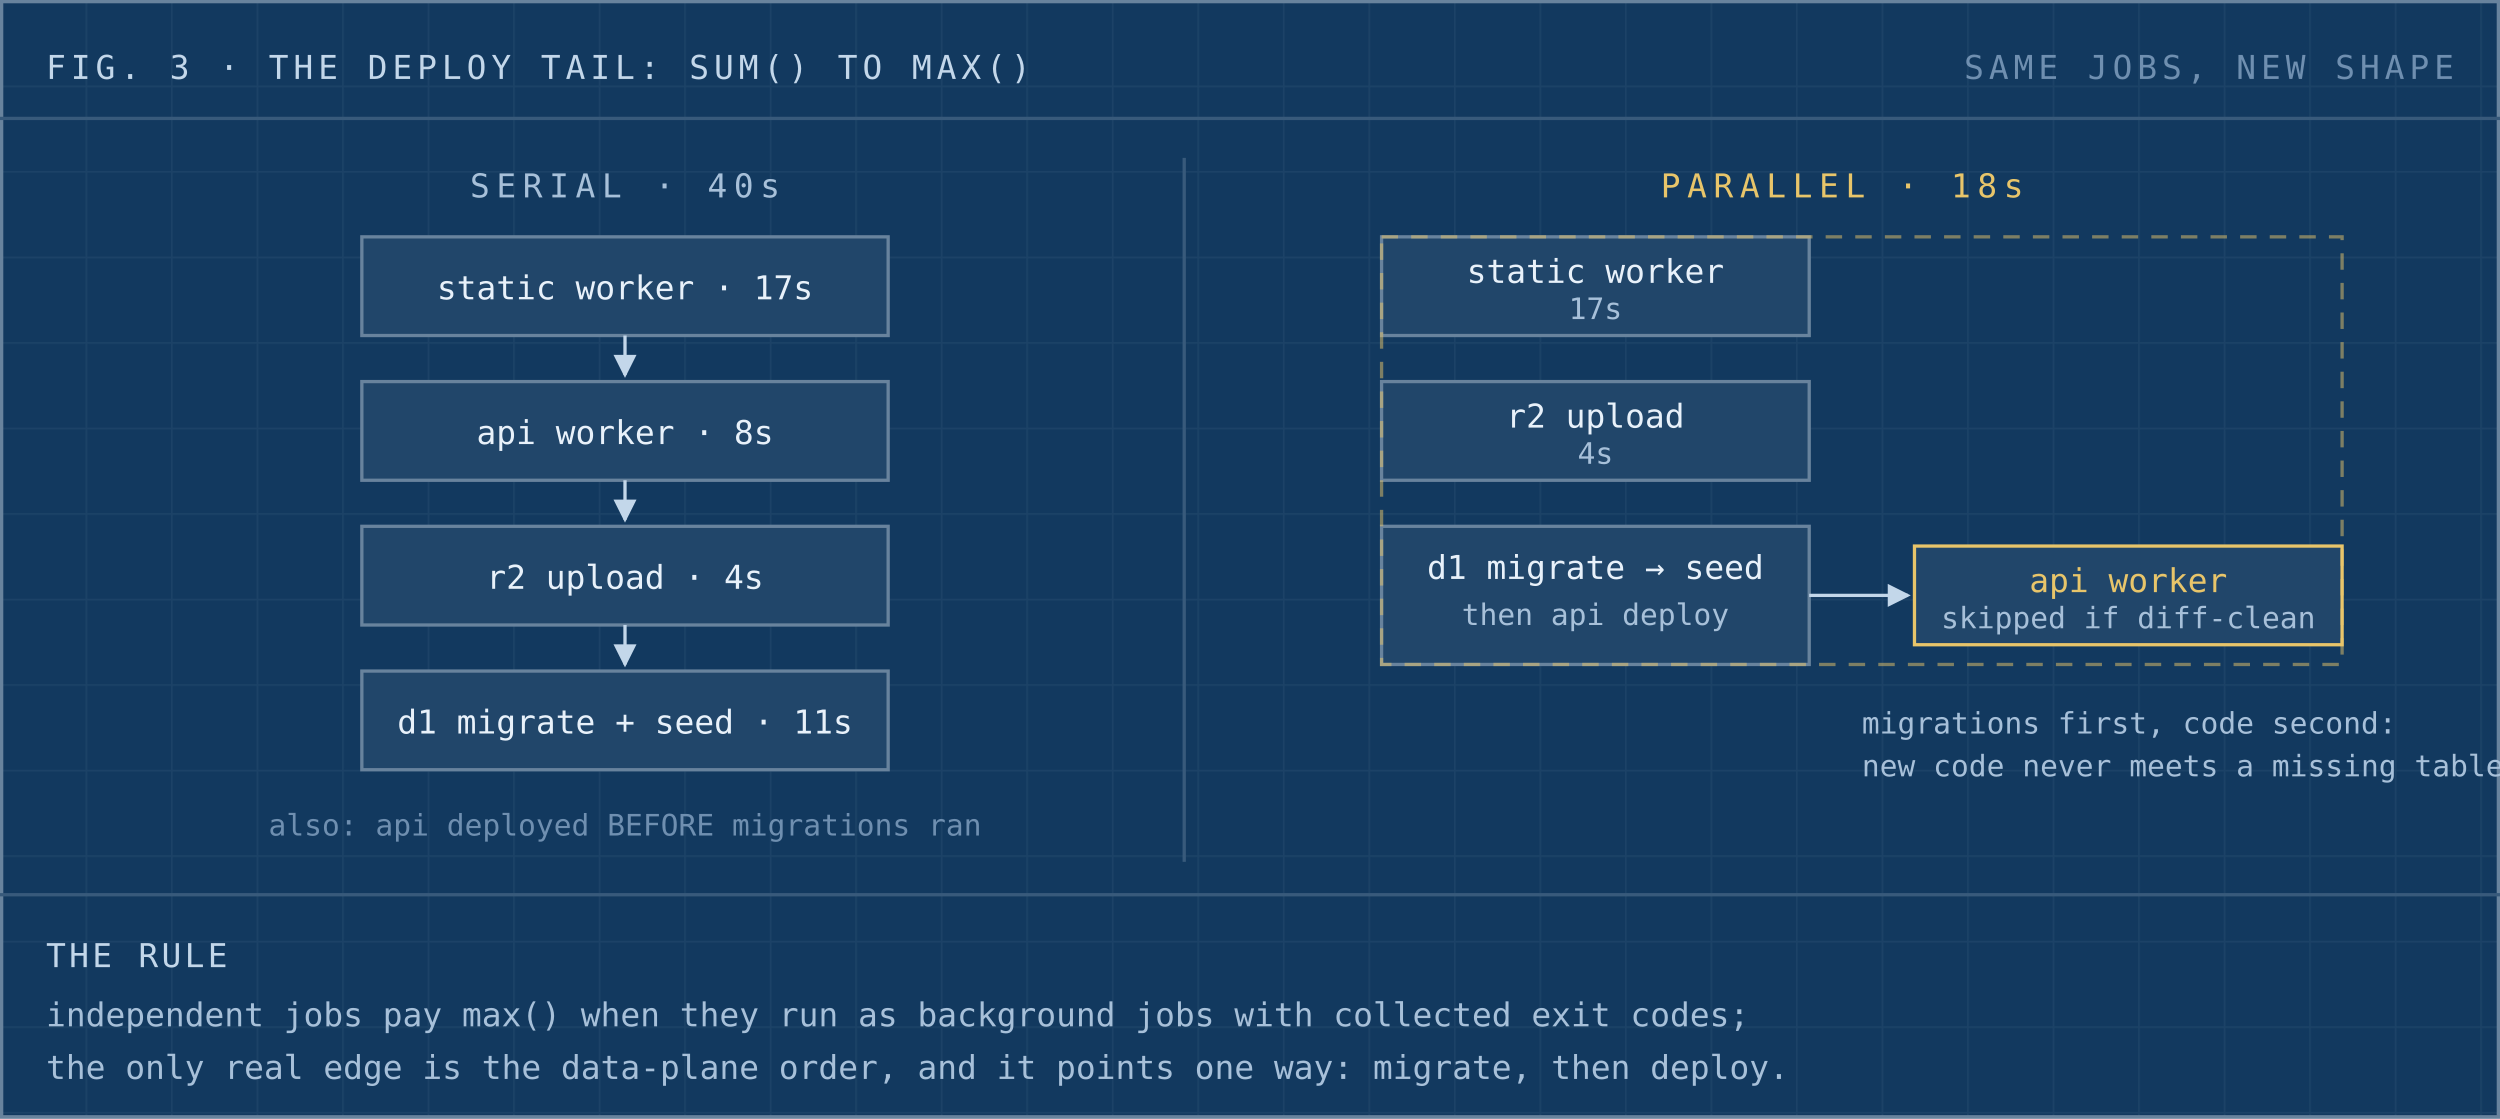
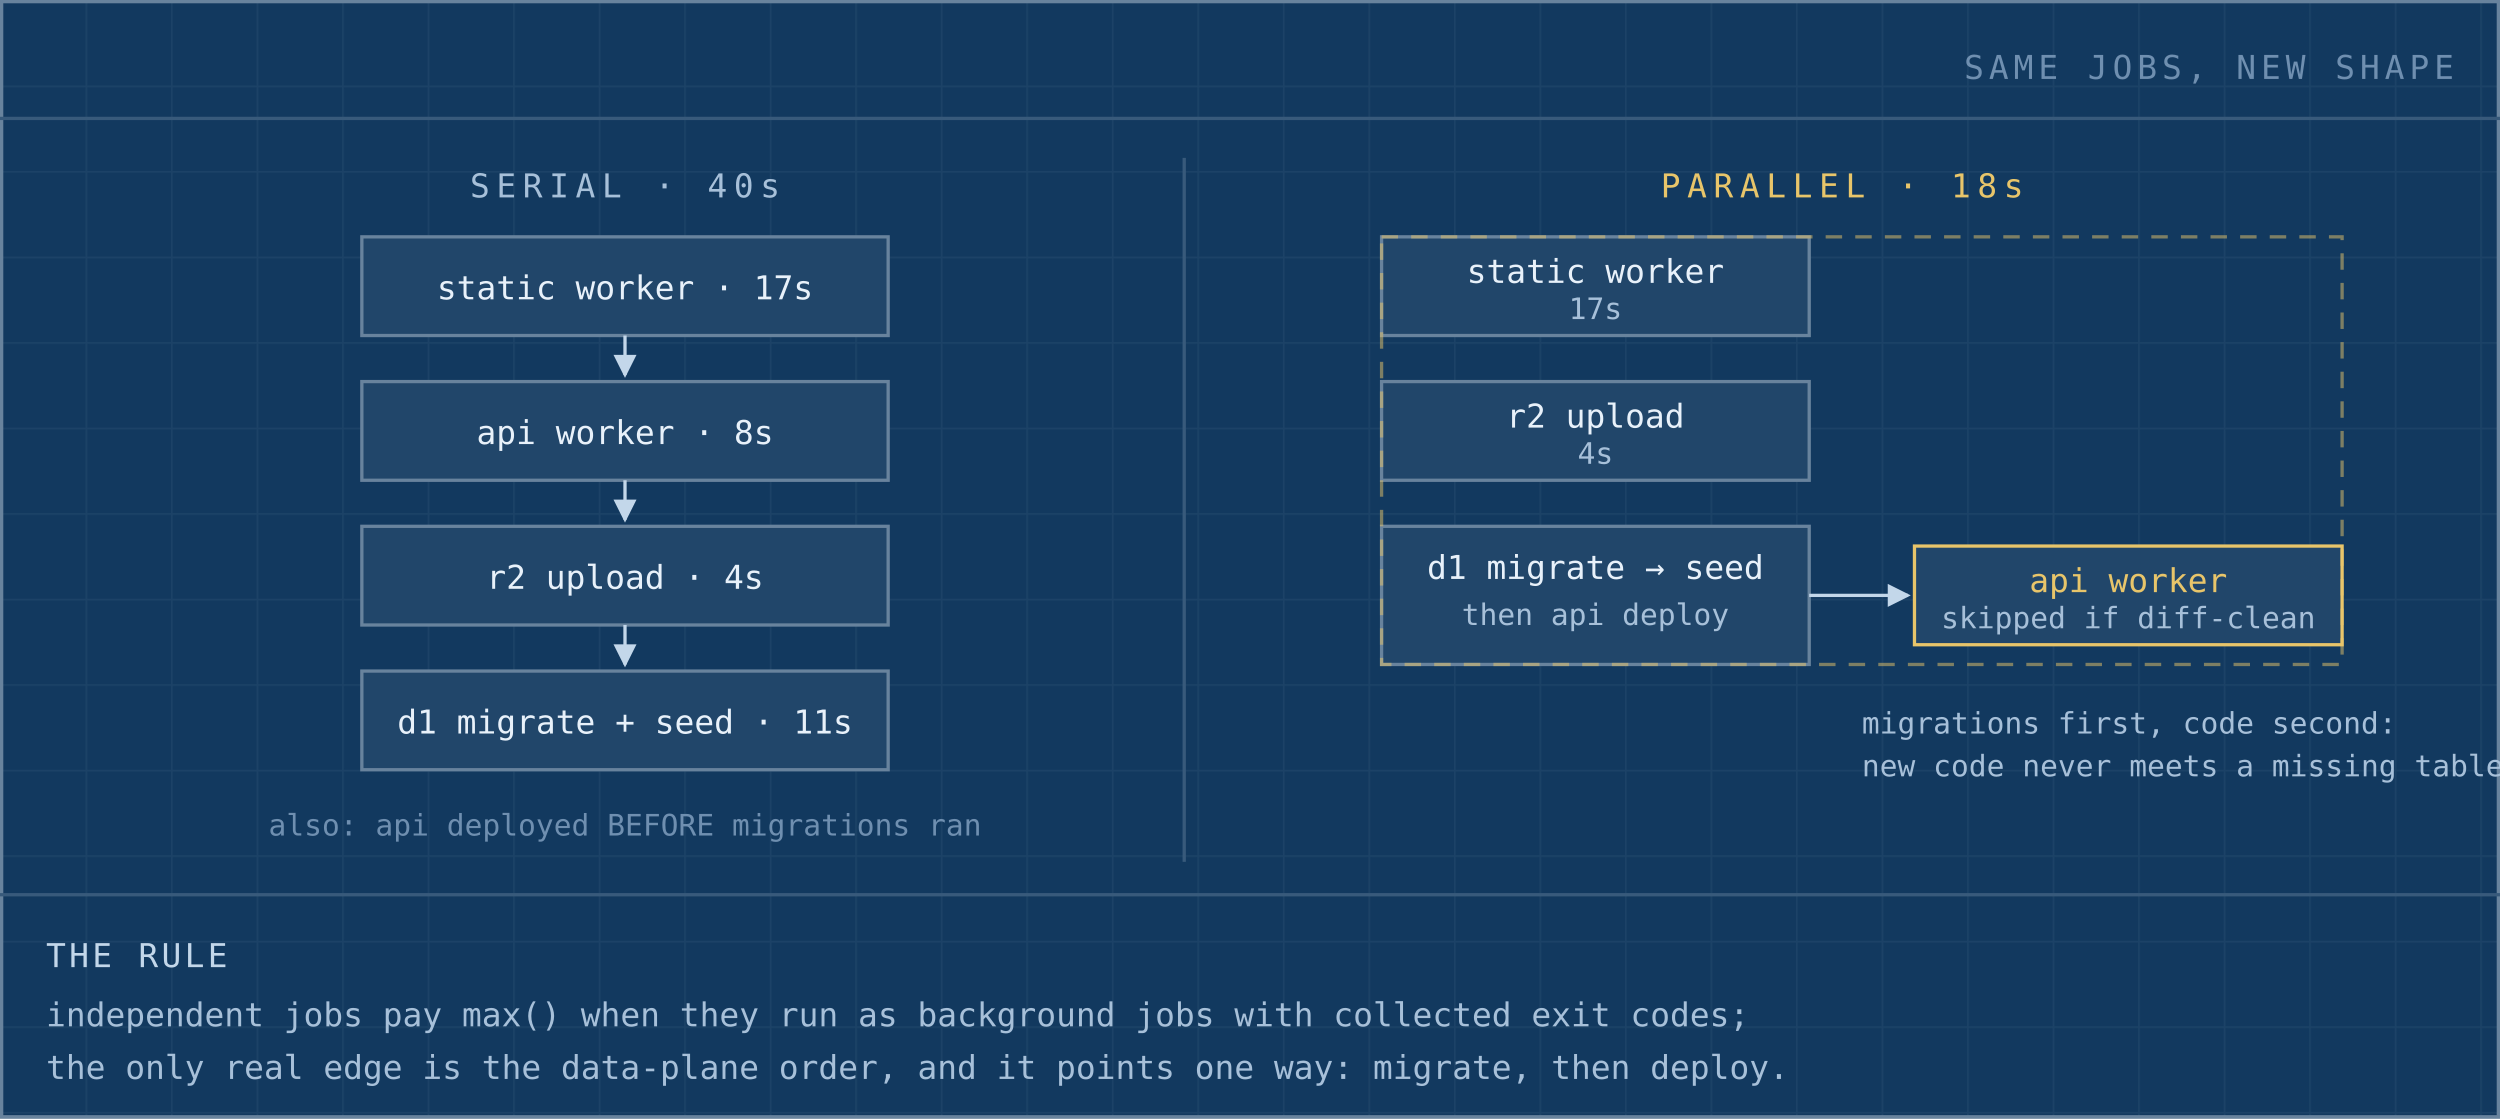
<svg xmlns="http://www.w3.org/2000/svg" viewBox="0 0 760 340" font-family="ui-monospace, SFMono-Regular, Menlo, Consolas, monospace">
  <defs>
    <pattern id="grid3" width="26" height="26" patternUnits="userSpaceOnUse">
      <path d="M 26 0 L 0 0 0 26" fill="none" stroke="#e8f1fa" stroke-opacity="0.05" stroke-width="1" />
    </pattern>
    <marker id="arr3" viewBox="0 0 8 8" refX="7" refY="4" markerWidth="7" markerHeight="7" orient="auto">
      <path d="M0,0 L8,4 L0,8 z" fill="#c3d7ea" />
    </marker>
  </defs>
  <rect width="760" height="340" fill="#12395f" />
  <rect width="760" height="340" fill="url(#grid3)" />
  <rect x="0.5" y="0.5" width="759" height="339" fill="none" stroke="#68839d" />
-   <text x="14" y="24" font-size="10" letter-spacing="1.5" fill="#c3d7ea">FIG. 3 · THE DEPLOY TAIL: SUM() TO MAX()</text>
  <text x="746" y="24" font-size="10" letter-spacing="1.5" fill="#6f8fb0" text-anchor="end">SAME JOBS, NEW SHAPE</text>
  <line x1="0" y1="36" x2="760" y2="36" stroke="#385a7b" />
  <text x="190" y="60" font-size="10" letter-spacing="2" fill="#a7c0d9" text-anchor="middle">SERIAL · 40s</text>
  <rect x="110" y="72" width="160" height="30" fill="#21466a" stroke="#68839d" />
  <text x="190" y="91" font-size="10" fill="#e8f1fa" text-anchor="middle">static worker · 17s</text>
  <line x1="190" y1="102" x2="190" y2="114" stroke="#c3d7ea" marker-end="url(#arr3)" />
  <rect x="110" y="116" width="160" height="30" fill="#21466a" stroke="#68839d" />
  <text x="190" y="135" font-size="10" fill="#e8f1fa" text-anchor="middle">api worker · 8s</text>
  <line x1="190" y1="146" x2="190" y2="158" stroke="#c3d7ea" marker-end="url(#arr3)" />
  <rect x="110" y="160" width="160" height="30" fill="#21466a" stroke="#68839d" />
  <text x="190" y="179" font-size="10" fill="#e8f1fa" text-anchor="middle">r2 upload · 4s</text>
  <line x1="190" y1="190" x2="190" y2="202" stroke="#c3d7ea" marker-end="url(#arr3)" />
  <rect x="110" y="204" width="160" height="30" fill="#21466a" stroke="#68839d" />
  <text x="190" y="223" font-size="10" fill="#e8f1fa" text-anchor="middle">d1 migrate + seed · 11s</text>
  <text x="190" y="254" font-size="9" fill="#6f8fb0" text-anchor="middle">also: api deployed BEFORE migrations ran</text>
  <line x1="360" y1="48" x2="360" y2="262" stroke="#385a7b" />
  <text x="560" y="60" font-size="10" letter-spacing="2" fill="#e8c56a" text-anchor="middle">PARALLEL · 18s</text>
  <rect x="420" y="72" width="130" height="30" fill="#21466a" stroke="#68839d" />
  <text x="485" y="86" font-size="10" fill="#e8f1fa" text-anchor="middle">static worker</text>
  <text x="485" y="97" font-size="9" fill="#a7c0d9" text-anchor="middle">17s</text>
  <rect x="420" y="116" width="130" height="30" fill="#21466a" stroke="#68839d" />
  <text x="485" y="130" font-size="10" fill="#e8f1fa" text-anchor="middle">r2 upload</text>
  <text x="485" y="141" font-size="9" fill="#a7c0d9" text-anchor="middle">4s</text>
  <rect x="420" y="160" width="130" height="42" fill="#21466a" stroke="#68839d" />
  <text x="485" y="176" font-size="10" fill="#e8f1fa" text-anchor="middle">d1 migrate → seed</text>
  <text x="485" y="190" font-size="9" fill="#a7c0d9" text-anchor="middle">then api deploy</text>
  <line x1="550" y1="181" x2="580" y2="181" stroke="#c3d7ea" marker-end="url(#arr3)" />
  <rect x="582" y="166" width="130" height="30" fill="#21466a" stroke="#e8c56a" />
  <text x="647" y="180" font-size="10" fill="#e8c56a" text-anchor="middle">api worker</text>
  <text x="647" y="191" font-size="9" fill="#a7c0d9" text-anchor="middle">skipped if diff-clean</text>
  <text x="566" y="223" font-size="9" fill="#a7c0d9">migrations first, code second:</text>
  <text x="566" y="236" font-size="9" fill="#a7c0d9">new code never meets a missing table</text>
  <rect x="420" y="72" width="292" height="130" fill="none" stroke="#e8c56a" stroke-dasharray="5 4" opacity="0.5" />
  <line x1="0" y1="272" x2="760" y2="272" stroke="#385a7b" />
  <text x="14" y="294" font-size="10" letter-spacing="1" fill="#c3d7ea">THE RULE</text>
  <text x="14" y="312" font-size="10" fill="#a7c0d9">independent jobs pay max() when they run as background jobs with collected exit codes;</text>
  <text x="14" y="328" font-size="10" fill="#a7c0d9">the only real edge is the data-plane order, and it points one way: migrate, then deploy.</text>
</svg>
